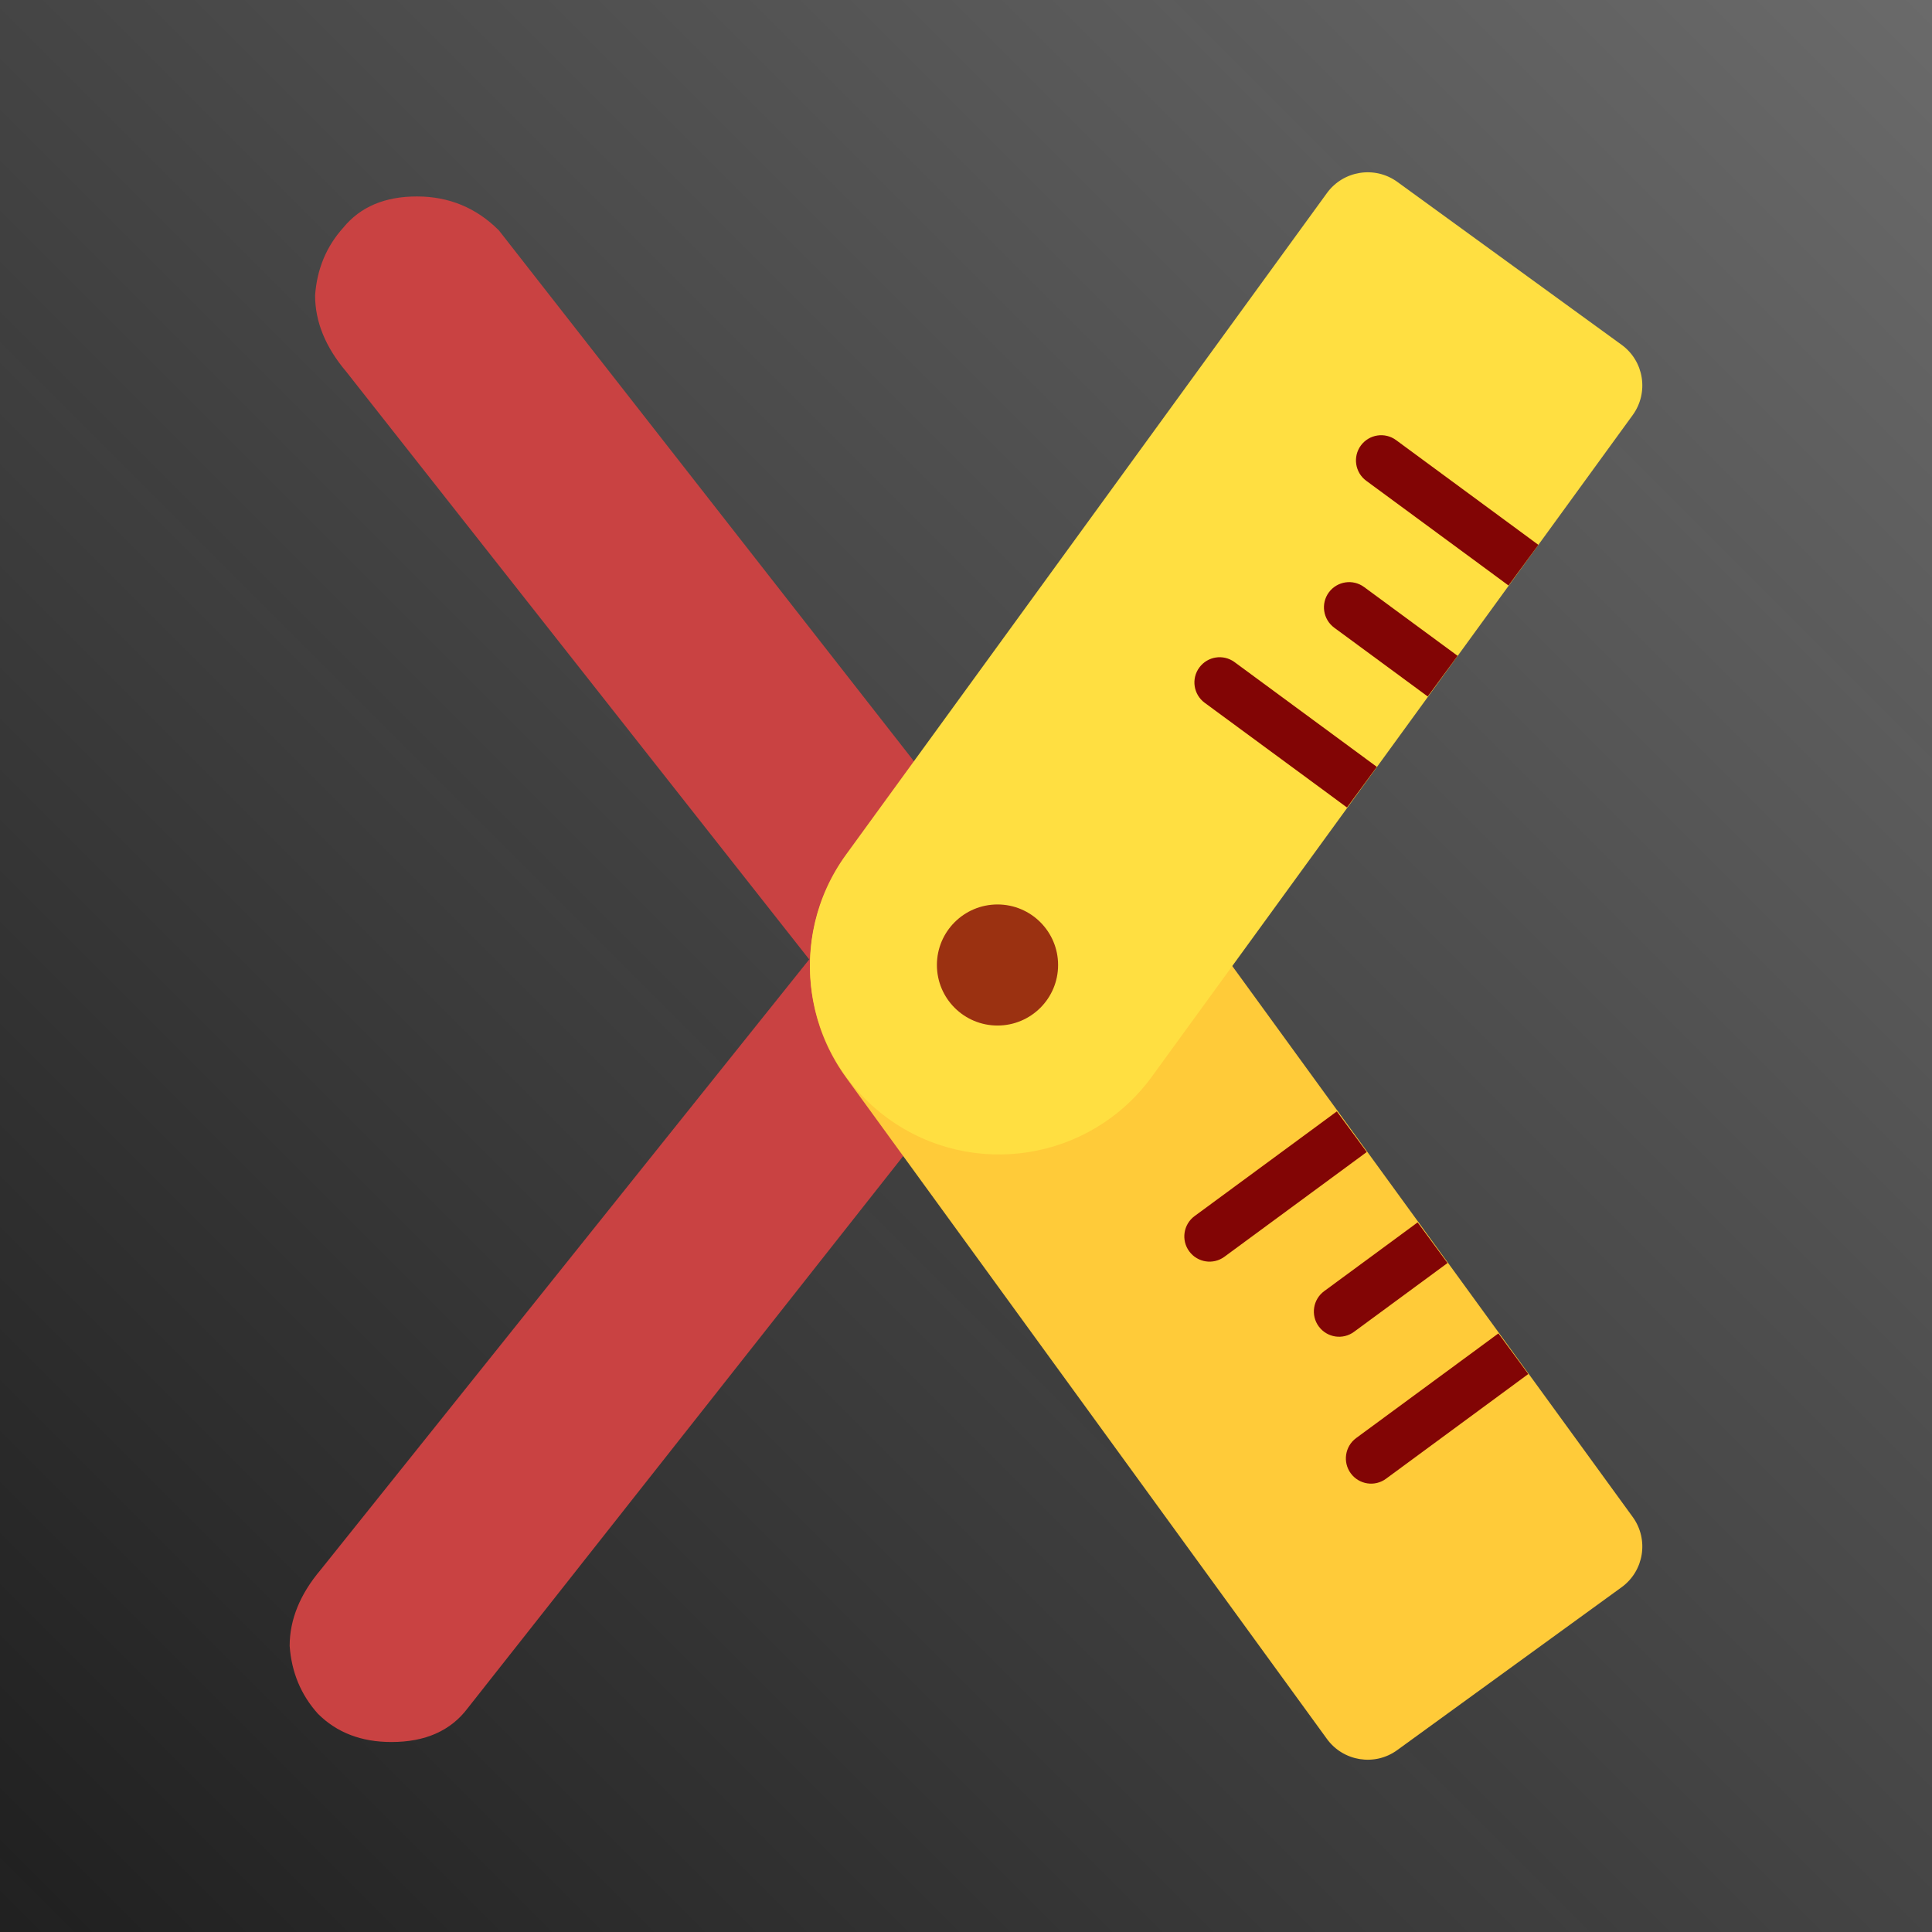
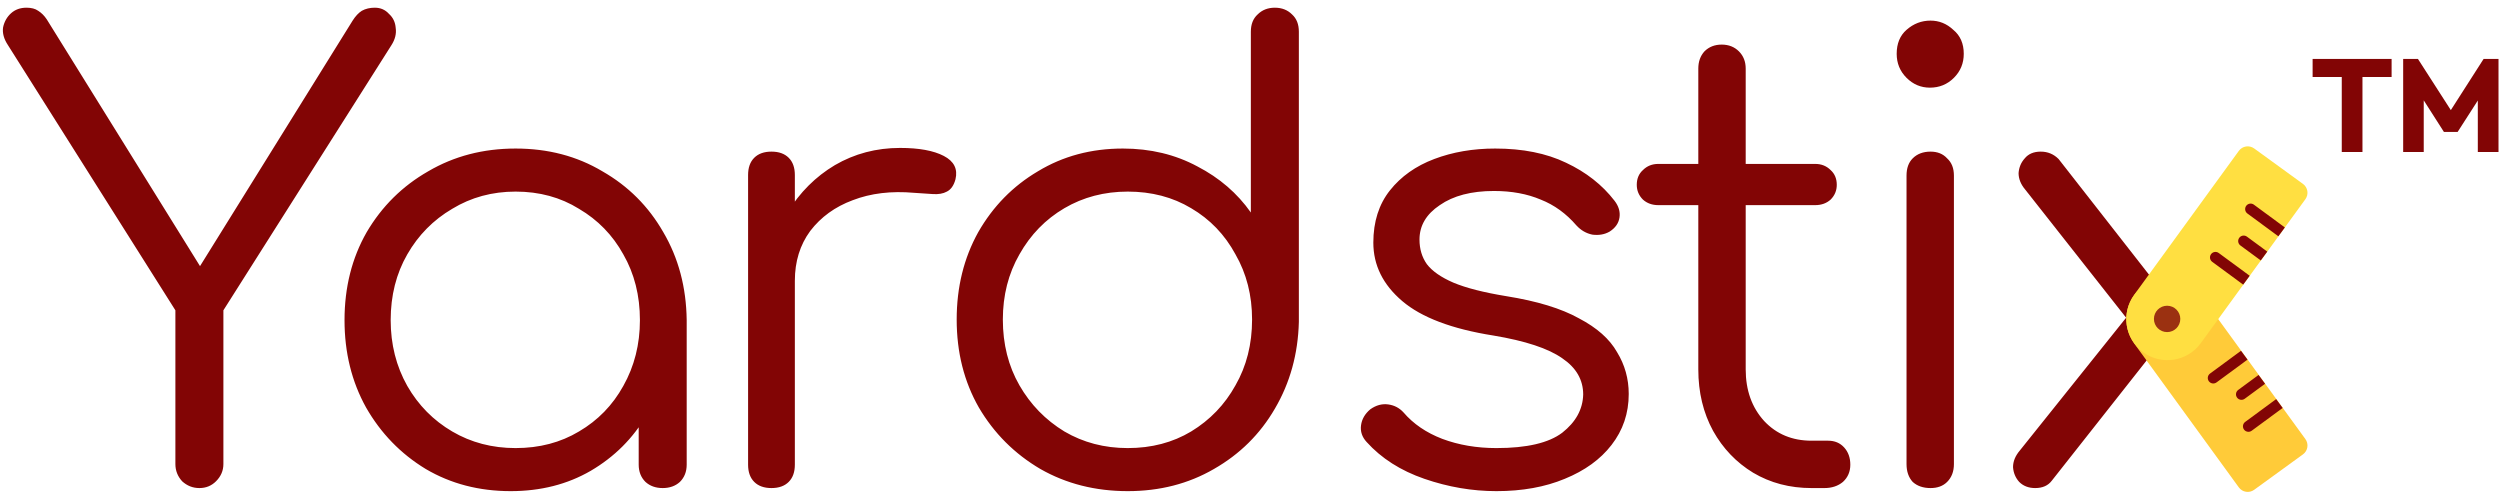
- <svg xmlns="http://www.w3.org/2000/svg" width="54" height="54" viewBox="0 0 54 54" fill="none">
-   <rect width="54" height="54" fill="url(#paint0_linear_555_281)" />
-   <path d="M10.941 48.69C10.098 48.69 9.413 48.427 8.886 47.9C8.412 47.374 8.149 46.742 8.096 46.005C8.096 45.268 8.386 44.557 8.965 43.873L22.618 26.816L23.505 25.709L24.324 26.794L26.903 30.21L13.074 47.742C12.6 48.374 11.889 48.69 10.941 48.69Z" fill="#C94242" />
-   <path d="M9.677 10.388L22.618 26.816L23.505 25.709L24.324 26.794L27.219 23.418L13.944 6.439C13.312 5.807 12.548 5.491 11.652 5.491C10.757 5.491 10.072 5.781 9.598 6.36C9.123 6.886 8.86 7.518 8.807 8.255C8.807 8.992 9.097 9.703 9.677 10.388Z" fill="#C94242" />
-   <path d="M24.817 22.742C22.456 24.456 21.933 27.757 23.648 30.116L37.089 48.605C37.546 49.233 38.427 49.373 39.053 48.916L45.324 44.364C45.953 43.907 46.091 43.027 45.634 42.399L32.196 23.91C30.48 21.551 27.177 21.028 24.817 22.742Z" fill="#FFCB39" />
-   <path d="M41.314 37.687L41.881 37.269L42.716 38.404L42.149 38.822L41.314 37.687ZM38.74 41.331C38.427 41.562 37.986 41.495 37.755 41.181C37.524 40.868 37.591 40.426 37.904 40.195L38.74 41.331ZM42.149 38.822L38.74 41.331L37.904 40.195L41.314 37.687L42.149 38.822Z" fill="#820505" />
-   <path d="M39.056 34.584L39.623 34.166L40.459 35.302L39.891 35.72L39.056 34.584ZM37.845 37.225C37.532 37.456 37.092 37.389 36.86 37.075C36.629 36.762 36.697 36.32 37.01 36.089L37.845 37.225ZM39.891 35.72L37.845 37.225L37.01 36.089L39.056 34.584L39.891 35.72Z" fill="#820505" />
-   <path d="M36.798 31.482L37.365 31.064L38.201 32.199L37.634 32.617L36.798 31.482ZM34.224 35.126C33.911 35.357 33.471 35.29 33.24 34.976C33.008 34.663 33.076 34.221 33.389 33.99L34.224 35.126ZM37.634 32.617L34.224 35.126L33.389 33.99L36.798 31.482L37.634 32.617Z" fill="#820505" />
-   <path d="M24.817 31.259C22.456 29.545 21.933 26.244 23.648 23.885L37.089 5.395C37.546 4.767 38.427 4.628 39.056 5.084L45.324 9.637C45.953 10.093 46.091 10.973 45.634 11.602L32.196 30.091C30.48 32.45 27.177 32.973 24.817 31.259Z" fill="#FFDF41" />
-   <path d="M41.596 15.946L42.163 16.365L42.998 15.229L42.431 14.811L41.596 15.946ZM39.022 12.302C38.709 12.071 38.269 12.138 38.037 12.451C37.806 12.765 37.873 13.207 38.187 13.438L39.022 12.302ZM42.431 14.811L39.022 12.302L38.187 13.438L41.596 15.946L42.431 14.811Z" fill="#820505" />
-   <path d="M39.338 19.049L39.905 19.467L40.741 18.331L40.173 17.913L39.338 19.049ZM38.127 16.408C37.814 16.177 37.374 16.244 37.142 16.557C36.911 16.871 36.979 17.312 37.292 17.544L38.127 16.408ZM40.173 17.913L38.127 16.408L37.292 17.544L39.338 19.049L40.173 17.913Z" fill="#820505" />
-   <path d="M37.081 22.151L37.648 22.57L38.483 21.434L37.916 21.016L37.081 22.151ZM34.507 18.507C34.194 18.276 33.753 18.343 33.522 18.657C33.29 18.97 33.358 19.412 33.671 19.643L34.507 18.507ZM37.916 21.016L34.507 18.507L33.671 19.643L37.081 22.151L37.916 21.016Z" fill="#820505" />
-   <path opacity="0.8" d="M27.881 28.664C28.816 28.664 29.574 27.907 29.574 26.972C29.574 26.038 28.816 25.28 27.881 25.28C26.945 25.28 26.187 26.038 26.187 26.972C26.187 27.907 26.945 28.664 27.881 28.664Z" fill="#820505" />
-   <defs>
-     <linearGradient id="paint0_linear_555_281" x1="0" y1="54" x2="54" y2="0" gradientUnits="userSpaceOnUse">
-       <stop />
-       <stop offset="0" stop-color="#1E1E1E" stop-opacity="0.99" />
-       <stop offset="1" stop-color="#6A6A6A" />
-     </linearGradient>
-   </defs>
+ <svg xmlns="http://www.w3.org/2000/svg" width="321" height="64" viewBox="0 0 321 64" fill="none">
+   <path d="M25.602 62.667C24.759 62.667 24.022 62.377 23.39 61.798C22.81 61.166 22.52 60.429 22.52 59.587V39.843L1.027 5.805C0.5 5.015 0.29 4.252 0.395 3.515C0.553 2.778 0.896 2.172 1.422 1.699C1.949 1.225 2.608 0.988 3.398 0.988C4.03 0.988 4.53 1.119 4.899 1.383C5.321 1.646 5.689 2.014 6.005 2.488L27.34 36.842H24.022L45.278 2.646C45.646 2.067 46.041 1.646 46.463 1.383C46.937 1.119 47.49 0.988 48.122 0.988C48.86 0.988 49.465 1.251 49.94 1.778C50.467 2.251 50.756 2.857 50.809 3.594C50.914 4.331 50.73 5.068 50.256 5.805L28.684 39.843V59.587C28.684 60.429 28.368 61.166 27.735 61.798C27.156 62.377 26.445 62.667 25.602 62.667ZM65.572 63.062C61.516 63.062 57.881 62.114 54.667 60.219C51.454 58.27 48.899 55.638 47.002 52.321C45.159 49.004 44.237 45.266 44.237 41.107C44.237 36.895 45.185 33.13 47.081 29.813C49.031 26.497 51.664 23.89 54.983 21.995C58.302 20.047 62.042 19.073 66.204 19.073C70.366 19.073 74.079 20.047 77.346 21.995C80.664 23.89 83.272 26.497 85.168 29.813C87.118 33.13 88.118 36.895 88.171 41.107L85.722 43.002C85.722 46.793 84.826 50.215 83.035 53.269C81.296 56.27 78.9 58.665 75.844 60.456C72.841 62.193 69.417 63.062 65.572 63.062ZM66.204 57.533C69.259 57.533 71.972 56.823 74.343 55.401C76.766 53.98 78.663 52.032 80.032 49.557C81.454 47.03 82.166 44.213 82.166 41.107C82.166 37.948 81.454 35.131 80.032 32.657C78.663 30.182 76.766 28.234 74.343 26.812C71.972 25.338 69.259 24.601 66.204 24.601C63.201 24.601 60.488 25.338 58.065 26.812C55.642 28.234 53.719 30.182 52.297 32.657C50.874 35.131 50.163 37.948 50.163 41.107C50.163 44.213 50.874 47.03 52.297 49.557C53.719 52.032 55.642 53.98 58.065 55.401C60.488 56.823 63.201 57.533 66.204 57.533ZM85.089 62.667C84.194 62.667 83.456 62.404 82.877 61.877C82.297 61.298 82.008 60.561 82.008 59.666V46.161L83.509 39.922L88.171 41.107V59.666C88.171 60.561 87.881 61.298 87.302 61.877C86.722 62.404 85.985 62.667 85.089 62.667ZM98.582 36.052C98.74 32.788 99.583 29.866 101.111 27.286C102.691 24.706 104.719 22.68 107.195 21.205C109.724 19.731 112.516 18.994 115.571 18.994C117.995 18.994 119.864 19.336 121.182 20.021C122.499 20.705 122.999 21.705 122.683 23.022C122.472 23.811 122.103 24.338 121.577 24.601C121.102 24.864 120.497 24.97 119.759 24.917C119.074 24.864 118.284 24.812 117.389 24.759C114.439 24.496 111.805 24.812 109.487 25.707C107.222 26.549 105.404 27.865 104.035 29.655C102.717 31.446 102.059 33.578 102.059 36.052H98.582ZM99.056 62.667C98.108 62.667 97.371 62.404 96.844 61.877C96.317 61.35 96.054 60.613 96.054 59.666V22.469C96.054 21.521 96.317 20.784 96.844 20.258C97.371 19.731 98.108 19.468 99.056 19.468C100.005 19.468 100.742 19.731 101.269 20.258C101.796 20.784 102.059 21.521 102.059 22.469V59.666C102.059 60.613 101.796 61.35 101.269 61.877C100.742 62.404 100.005 62.667 99.056 62.667ZM144.805 63.062C140.644 63.062 136.904 62.114 133.585 60.219C130.266 58.27 127.632 55.638 125.683 52.321C123.787 49.004 122.838 45.24 122.838 41.028C122.838 36.868 123.76 33.13 125.604 29.813C127.5 26.497 130.056 23.89 133.269 21.995C136.482 20.047 140.117 19.073 144.173 19.073C147.703 19.073 150.89 19.836 153.735 21.363C156.579 22.837 158.871 24.812 160.609 27.286V4.068C160.609 3.12 160.899 2.383 161.478 1.857C162.058 1.277 162.795 0.988 163.691 0.988C164.587 0.988 165.324 1.277 165.903 1.857C166.483 2.383 166.773 3.12 166.773 4.068V41.344C166.667 45.45 165.64 49.162 163.691 52.479C161.794 55.743 159.187 58.323 155.868 60.219C152.602 62.114 148.914 63.062 144.805 63.062ZM144.805 57.533C147.861 57.533 150.574 56.823 152.944 55.401C155.368 53.927 157.264 51.953 158.634 49.478C160.056 47.004 160.767 44.187 160.767 41.028C160.767 37.922 160.056 35.131 158.634 32.657C157.264 30.129 155.368 28.155 152.944 26.733C150.574 25.312 147.861 24.601 144.805 24.601C141.803 24.601 139.09 25.312 136.667 26.733C134.244 28.155 132.321 30.129 130.898 32.657C129.476 35.131 128.765 37.922 128.765 41.028C128.765 44.187 129.476 47.004 130.898 49.478C132.321 51.953 134.244 53.927 136.667 55.401C139.09 56.823 141.803 57.533 144.805 57.533ZM192.14 63.062C189.032 63.062 185.95 62.535 182.895 61.482C179.839 60.429 177.364 58.85 175.467 56.744C174.888 56.112 174.651 55.401 174.756 54.611C174.861 53.822 175.256 53.137 175.941 52.558C176.679 52.032 177.443 51.821 178.233 51.926C179.023 52.032 179.681 52.374 180.208 52.953C181.473 54.427 183.132 55.559 185.186 56.349C187.294 57.139 189.611 57.533 192.14 57.533C196.038 57.533 198.857 56.875 200.595 55.559C202.333 54.19 203.229 52.558 203.282 50.663C203.282 48.767 202.386 47.214 200.595 46.003C198.804 44.74 195.854 43.766 191.745 43.081C186.424 42.239 182.526 40.765 180.05 38.659C177.574 36.553 176.336 34.052 176.336 31.156C176.336 28.471 177.048 26.233 178.47 24.443C179.892 22.653 181.789 21.31 184.159 20.416C186.53 19.52 189.137 19.073 191.982 19.073C195.512 19.073 198.541 19.678 201.069 20.889C203.65 22.1 205.731 23.732 207.312 25.786C207.838 26.47 208.049 27.181 207.944 27.918C207.838 28.655 207.417 29.261 206.679 29.735C206.047 30.103 205.31 30.235 204.467 30.129C203.677 29.971 202.992 29.576 202.412 28.945C201.095 27.418 199.568 26.312 197.829 25.628C196.091 24.891 194.089 24.522 191.824 24.522C188.927 24.522 186.609 25.128 184.87 26.339C183.132 27.497 182.263 28.971 182.263 30.761C182.263 31.972 182.579 33.025 183.211 33.92C183.896 34.815 185.028 35.605 186.609 36.289C188.242 36.974 190.507 37.553 193.404 38.027C197.355 38.659 200.463 39.606 202.729 40.87C205.046 42.081 206.679 43.529 207.628 45.213C208.629 46.846 209.129 48.636 209.129 50.584C209.129 53.058 208.392 55.243 206.916 57.139C205.494 58.981 203.492 60.429 200.911 61.482C198.383 62.535 195.459 63.062 192.14 63.062ZM232.603 62.667C229.81 62.667 227.308 62.009 225.096 60.692C222.936 59.376 221.224 57.586 219.96 55.322C218.695 53.006 218.063 50.373 218.063 47.425V8.806C218.063 7.911 218.326 7.174 218.853 6.595C219.433 6.016 220.17 5.726 221.066 5.726C221.961 5.726 222.699 6.016 223.278 6.595C223.858 7.174 224.148 7.911 224.148 8.806V47.425C224.148 50.11 224.938 52.321 226.518 54.059C228.099 55.743 230.126 56.586 232.603 56.586H234.736C235.579 56.586 236.264 56.875 236.791 57.455C237.317 58.033 237.581 58.771 237.581 59.666C237.581 60.561 237.265 61.298 236.633 61.877C236 62.404 235.21 62.667 234.262 62.667H232.603ZM212.927 26.339C212.137 26.339 211.478 26.102 210.952 25.628C210.425 25.101 210.161 24.469 210.161 23.732C210.161 22.943 210.425 22.311 210.952 21.837C211.478 21.31 212.137 21.047 212.927 21.047H233.077C233.867 21.047 234.525 21.31 235.052 21.837C235.579 22.311 235.842 22.943 235.842 23.732C235.842 24.469 235.579 25.101 235.052 25.628C234.525 26.102 233.867 26.339 233.077 26.339H212.927ZM247.88 62.667C246.932 62.667 246.168 62.404 245.589 61.877C245.062 61.298 244.798 60.535 244.798 59.587V22.548C244.798 21.6 245.062 20.863 245.589 20.337C246.168 19.757 246.932 19.468 247.88 19.468C248.776 19.468 249.487 19.757 250.014 20.337C250.593 20.863 250.883 21.6 250.883 22.548V59.587C250.883 60.535 250.593 61.298 250.014 61.877C249.487 62.404 248.776 62.667 247.88 62.667ZM247.801 11.255C246.642 11.255 245.641 10.833 244.798 9.991C243.956 9.148 243.534 8.122 243.534 6.911C243.534 5.595 243.956 4.568 244.798 3.831C245.694 3.041 246.721 2.646 247.88 2.646C248.986 2.646 249.961 3.041 250.804 3.831C251.699 4.568 252.147 5.595 252.147 6.911C252.147 8.122 251.726 9.148 250.883 9.991C250.04 10.833 249.013 11.255 247.801 11.255ZM261.318 62.667C260.475 62.667 259.791 62.404 259.264 61.877C258.79 61.35 258.526 60.719 258.473 59.982C258.473 59.245 258.763 58.534 259.343 57.849L272.996 40.793L273.882 39.685L274.701 40.77L277.28 44.187L263.452 61.719C262.978 62.351 262.266 62.667 261.318 62.667Z" fill="#820505" />
+   <path d="M260.054 24.364L272.996 40.793L273.882 39.685L274.701 40.77L277.596 37.395L264.321 20.416C263.689 19.784 262.925 19.468 262.029 19.468C261.134 19.468 260.449 19.757 259.975 20.337C259.501 20.863 259.237 21.495 259.185 22.232C259.185 22.969 259.474 23.68 260.054 24.364Z" fill="#820505" />
+   <path d="M275.194 36.719C272.834 38.432 272.31 41.734 274.025 44.093L287.466 62.581C287.923 63.21 288.804 63.349 289.43 62.893L295.701 58.34C296.33 57.883 296.469 57.004 296.011 56.375L282.573 37.886C280.857 35.528 277.554 35.005 275.194 36.719Z" fill="#FFCB39" />
+   <path d="M291.691 51.663L292.258 51.245L293.093 52.381L292.526 52.799L291.691 51.663ZM289.117 55.307C288.804 55.538 288.364 55.471 288.132 55.158C287.901 54.844 287.968 54.403 288.282 54.172L289.117 55.307ZM292.526 52.799L289.117 55.307L288.282 54.172L291.691 51.663L292.526 52.799Z" fill="#820505" />
+   <path d="M289.433 48.561L290 48.143L290.836 49.278L290.268 49.696L289.433 48.561ZM288.222 51.201C287.909 51.432 287.469 51.365 287.238 51.052C287.006 50.738 287.074 50.297 287.387 50.066L288.222 51.201ZM290.268 49.696L288.222 51.201L287.387 50.066L289.433 48.561L290.268 49.696Z" fill="#820505" />
+   <path d="M287.175 45.458L287.743 45.04L288.578 46.176L288.011 46.594L287.175 45.458ZM284.602 49.102C284.288 49.333 283.848 49.266 283.617 48.953C283.385 48.639 283.453 48.198 283.766 47.967L284.602 49.102ZM288.011 46.594L284.602 49.102L283.766 47.967L287.175 45.458L288.011 46.594Z" fill="#820505" />
+   <path d="M275.194 45.236C272.834 43.522 272.31 40.22 274.025 37.861L287.466 19.372C287.923 18.743 288.804 18.604 289.433 19.061L295.701 23.613C296.33 24.07 296.469 24.95 296.011 25.578L282.573 44.068C280.857 46.426 277.554 46.949 275.194 45.236Z" fill="#FFDF41" />
+   <path d="M291.973 29.923L292.54 30.341L293.376 29.206L292.808 28.787L291.973 29.923ZM289.399 26.279C289.086 26.047 288.646 26.115 288.414 26.428C288.183 26.742 288.251 27.183 288.564 27.414L289.399 26.279ZM292.808 28.787L289.399 26.279L288.564 27.414L291.973 29.923L292.808 28.787Z" fill="#820505" />
+   <path d="M289.715 33.025L290.283 33.444L291.118 32.308L290.551 31.89L289.715 33.025ZM288.505 30.384C288.191 30.154 287.751 30.221 287.52 30.534C287.288 30.848 287.356 31.289 287.669 31.52L288.505 30.384ZM290.551 31.89L288.505 30.384L287.669 31.52L289.715 33.025L290.551 31.89Z" fill="#820505" />
+   <path d="M287.458 36.128L288.025 36.546L288.86 35.411L288.293 34.992L287.458 36.128ZM284.884 32.484C284.571 32.253 284.13 32.32 283.899 32.633C283.668 32.947 283.735 33.388 284.049 33.619L284.884 32.484ZM288.293 34.992L284.884 32.484L284.049 33.619L287.458 36.128L288.293 34.992Z" fill="#820505" />
+   <path opacity="0.8" d="M278.258 42.641C279.193 42.641 279.951 41.883 279.951 40.949C279.951 40.014 279.193 39.256 278.258 39.256C277.323 39.256 276.564 40.014 276.564 40.949C276.564 41.883 277.323 42.641 278.258 42.641Z" fill="#820505" />
+   <path d="M300.682 19.513V7.734H303.34V19.513H300.682ZM296.94 9.883V7.565H307.082V9.883H296.94ZM308.567 19.513V7.565H310.463L315.171 14.893H314.205L318.896 7.565H320.809V19.513H318.151V12.05L318.625 12.168L315.56 16.94H313.799L310.751 12.168L311.208 12.05V19.513H308.567Z" fill="#820505" />
</svg>
